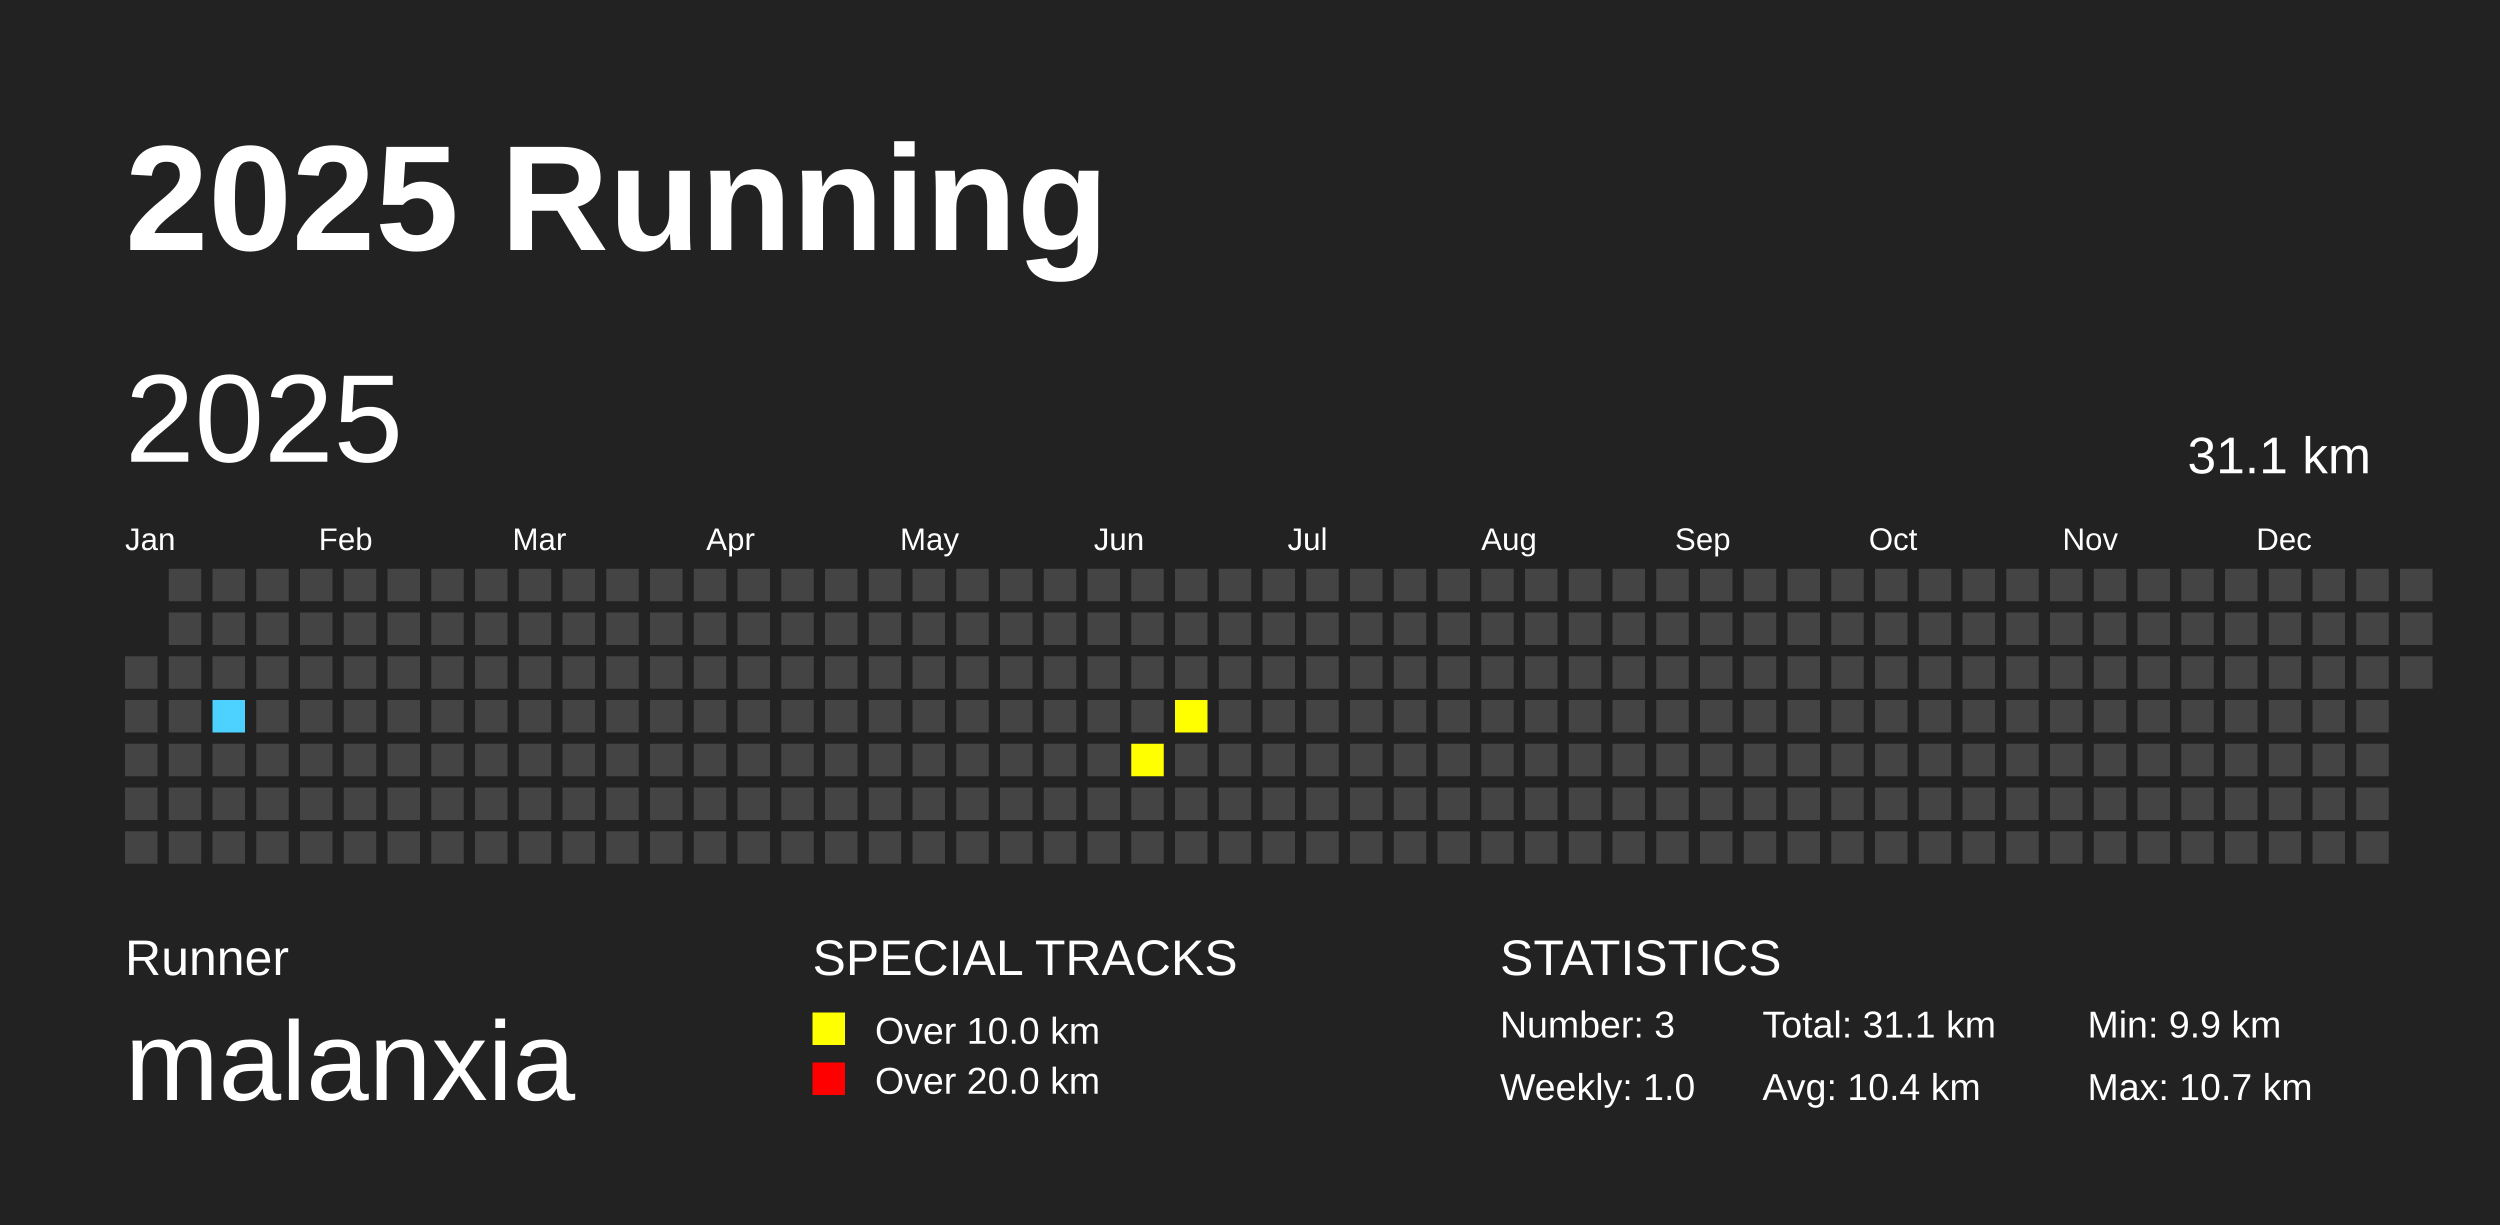
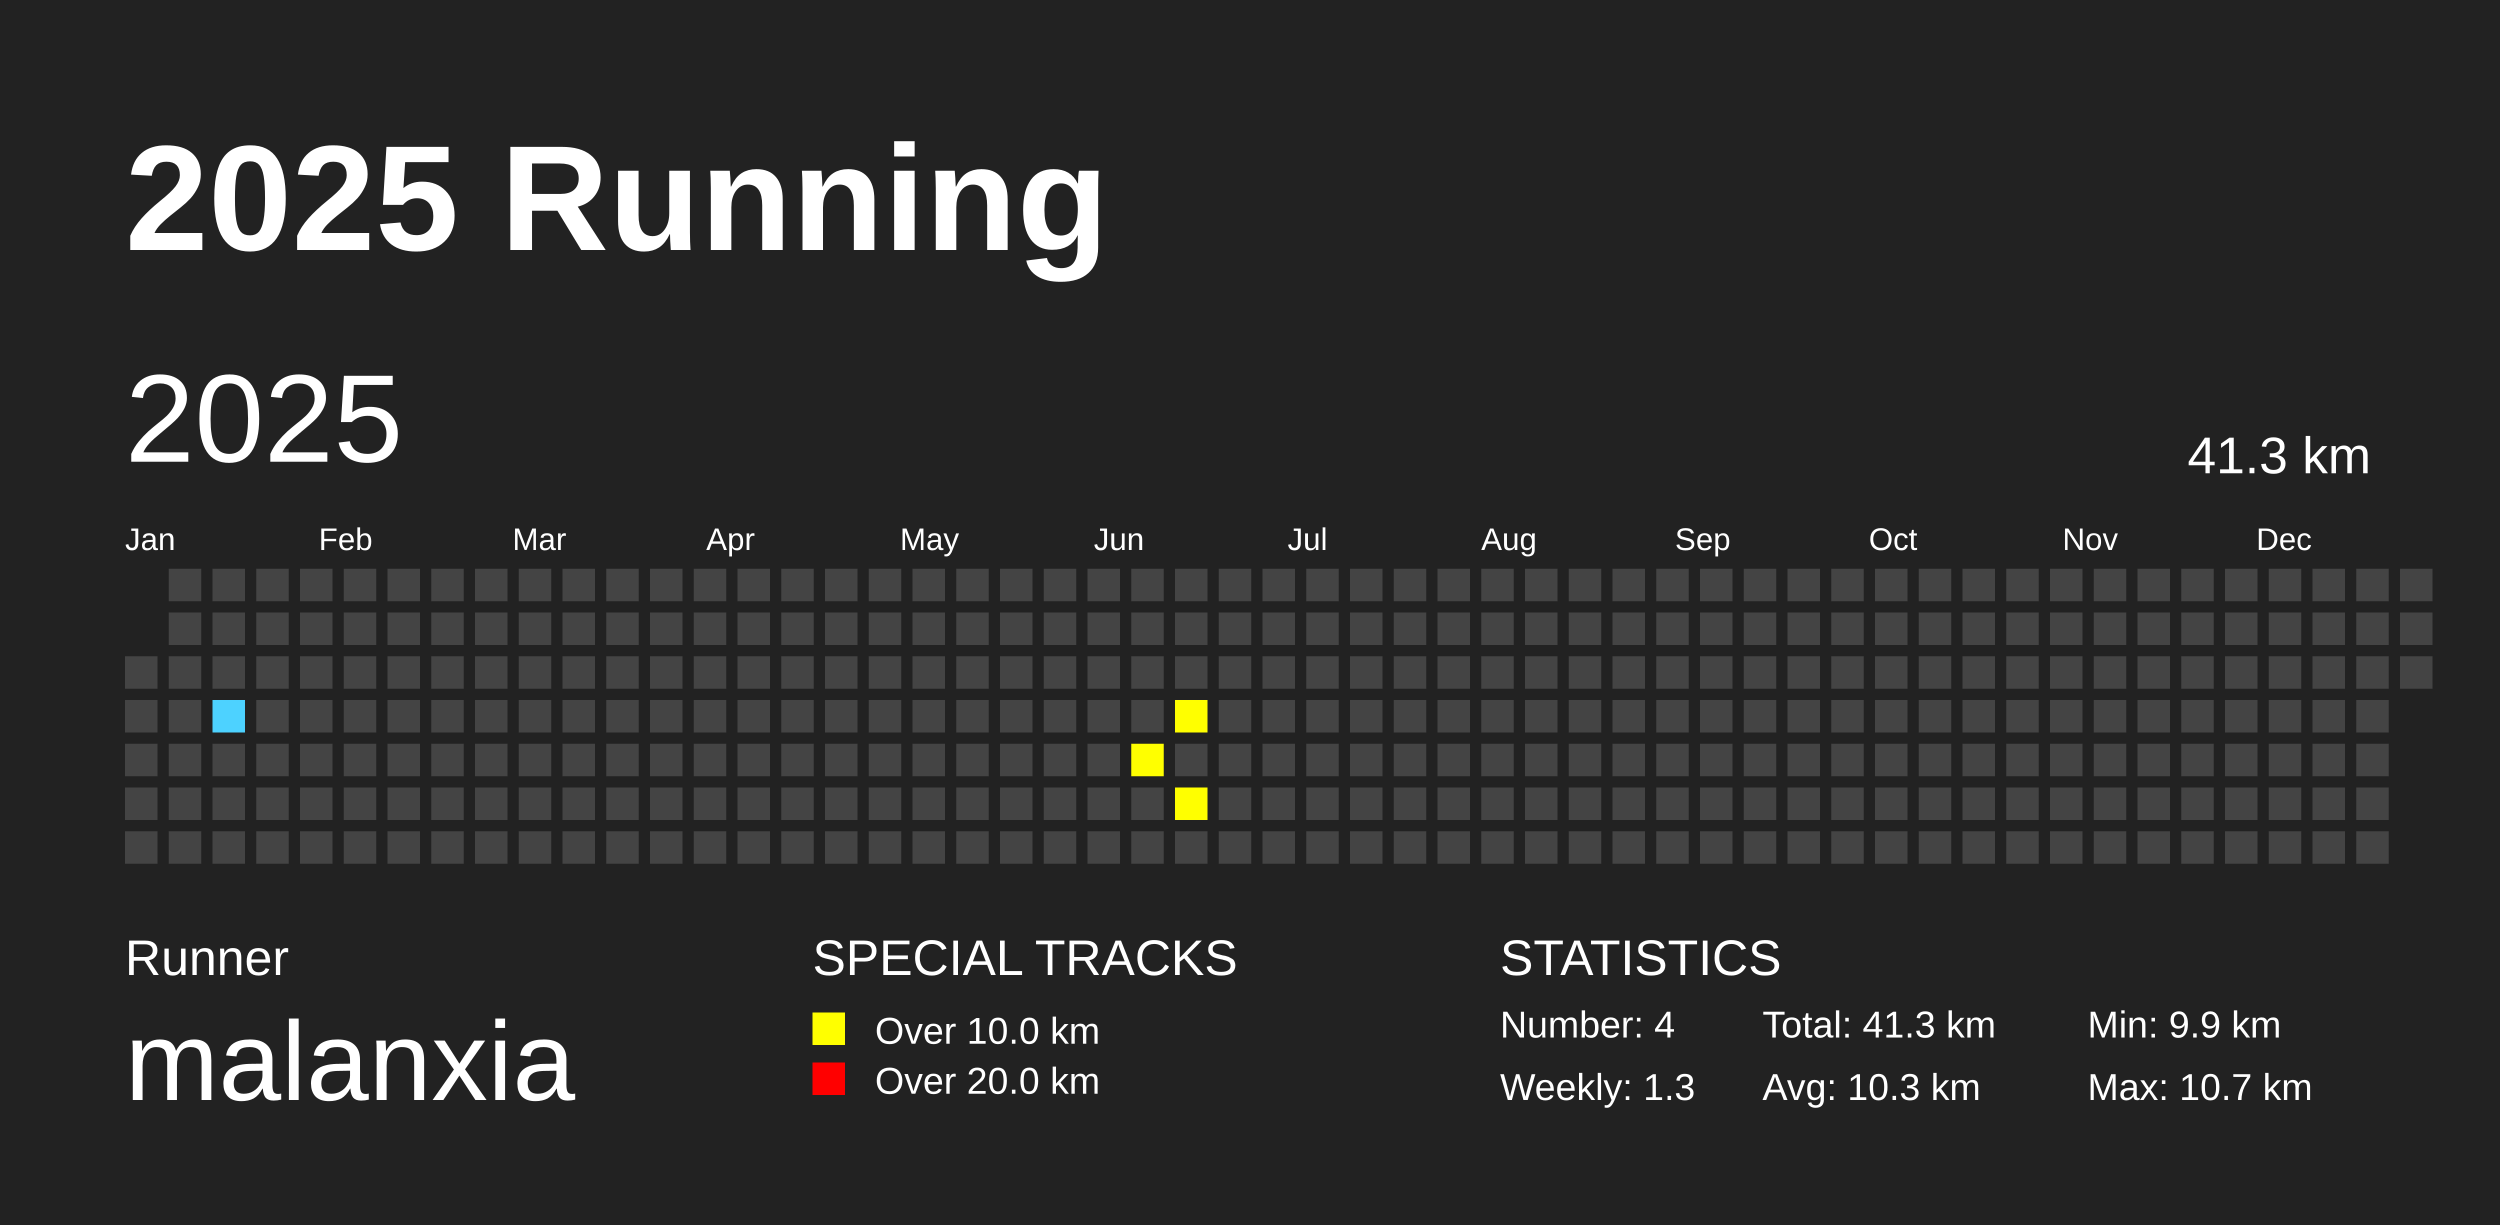
<svg xmlns="http://www.w3.org/2000/svg" baseProfile="full" height="98mm" version="1.1" viewBox="0,0,200,98" width="200mm">
  <defs />
  <rect fill="#222222" height="98" width="200" x="0" y="0" />
  <text fill="#FFFFFF" style="font-size:12px; font-family:Arial; font-weight:bold;" x="10" y="20">2025 Running</text>
  <text fill="#FFFFFF" style="font-size:4px; font-family:Arial" x="10" y="78">Runner</text>
  <text fill="#FFFFFF" style="font-size:9px; font-family:Arial" x="10" y="88">malanxia</text>
  <text fill="#FFFFFF" style="font-size:4px; font-family:Arial" x="65" y="78">SPECIAL TRACKS</text>
  <rect fill="yellow" height="2.6" width="2.6" x="65" y="81" />
  <text fill="#FFFFFF" style="font-size:3px; font-family:Arial" x="70" y="83.5">Over 10.0 km</text>
  <rect fill="red" height="2.6" width="2.6" x="65" y="85" />
  <text fill="#FFFFFF" style="font-size:3px; font-family:Arial" x="70" y="87.5">Over 20.0 km</text>
  <text fill="#FFFFFF" style="font-size:4px; font-family:Arial" x="120" y="78">STATISTICS</text>
-   <text fill="#FFFFFF" style="font-size:3px; font-family:Arial" x="120" y="83">Number: 3</text>
-   <text fill="#FFFFFF" style="font-size:3px; font-family:Arial" x="120" y="88">Weekly: 1.0</text>
-   <text fill="#FFFFFF" style="font-size:3px; font-family:Arial" x="141" y="83">Total: 31.1 km</text>
-   <text fill="#FFFFFF" style="font-size:3px; font-family:Arial" x="141" y="88">Avg: 10.4 km</text>
+   <text fill="#FFFFFF" style="font-size:3px; font-family:Arial" x="120" y="83">Number: 4</text>
+   <text fill="#FFFFFF" style="font-size:3px; font-family:Arial" x="120" y="88">Weekly: 1.3</text>
+   <text fill="#FFFFFF" style="font-size:3px; font-family:Arial" x="141" y="83">Total: 41.3 km</text>
+   <text fill="#FFFFFF" style="font-size:3px; font-family:Arial" x="141" y="88">Avg: 10.3 km</text>
  <text fill="#FFFFFF" style="font-size:3px; font-family:Arial" x="167" y="83">Min: 9.9 km</text>
  <text fill="#FFFFFF" style="font-size:3px; font-family:Arial" x="167" y="88">Max: 10.7 km</text>
  <text dominant-baseline="hanging" fill="#FFFFFF" style="font-size:10.0px; font-family:Arial;" x="10" y="30">2025</text>
-   <text dominant-baseline="hanging" fill="#FFFFFF" style="font-size:4.125px; font-family:Arial;" x="175" y="35">31.1 km</text>
+   <text dominant-baseline="hanging" fill="#FFFFFF" style="font-size:4.125px; font-family:Arial;" x="175" y="35">41.3 km</text>
  <text fill="#FFFFFF" style="font-size:2.5px; font-family:Arial" x="10.0" y="44">Jan</text>
  <text fill="#FFFFFF" style="font-size:2.5px; font-family:Arial" x="25.5" y="44">Feb</text>
  <text fill="#FFFFFF" style="font-size:2.5px; font-family:Arial" x="41.0" y="44">Mar</text>
  <text fill="#FFFFFF" style="font-size:2.5px; font-family:Arial" x="56.5" y="44">Apr</text>
  <text fill="#FFFFFF" style="font-size:2.5px; font-family:Arial" x="72.0" y="44">May</text>
  <text fill="#FFFFFF" style="font-size:2.5px; font-family:Arial" x="87.5" y="44">Jun</text>
  <text fill="#FFFFFF" style="font-size:2.5px; font-family:Arial" x="103.0" y="44">Jul</text>
  <text fill="#FFFFFF" style="font-size:2.5px; font-family:Arial" x="118.5" y="44">Aug</text>
  <text fill="#FFFFFF" style="font-size:2.5px; font-family:Arial" x="134.0" y="44">Sep</text>
  <text fill="#FFFFFF" style="font-size:2.5px; font-family:Arial" x="149.5" y="44">Oct</text>
  <text fill="#FFFFFF" style="font-size:2.5px; font-family:Arial" x="165.0" y="44">Nov</text>
  <text fill="#FFFFFF" style="font-size:2.5px; font-family:Arial" x="180.5" y="44">Dec</text>
  <rect fill="#444444" height="2.6" width="2.6" x="10.0" y="52.5" />
  <rect fill="#444444" height="2.6" width="2.6" x="10.0" y="56.0" />
  <rect fill="#444444" height="2.6" width="2.6" x="10.0" y="59.5" />
  <rect fill="#444444" height="2.6" width="2.6" x="10.0" y="63.0" />
  <rect fill="#444444" height="2.6" width="2.6" x="10.0" y="66.5" />
  <rect fill="#444444" height="2.6" width="2.6" x="13.5" y="45.5" />
  <rect fill="#444444" height="2.6" width="2.6" x="13.5" y="49.0" />
  <rect fill="#444444" height="2.6" width="2.6" x="13.5" y="52.5" />
  <rect fill="#444444" height="2.6" width="2.6" x="13.5" y="56.0" />
  <rect fill="#444444" height="2.6" width="2.6" x="13.5" y="59.5" />
  <rect fill="#444444" height="2.6" width="2.6" x="13.5" y="63.0" />
  <rect fill="#444444" height="2.6" width="2.6" x="13.5" y="66.5" />
  <rect fill="#444444" height="2.6" width="2.6" x="17.0" y="45.5" />
  <rect fill="#444444" height="2.6" width="2.6" x="17.0" y="49.0" />
  <rect fill="#444444" height="2.6" width="2.6" x="17.0" y="52.5" />
  <rect fill="#4DD2FF" height="2.6" width="2.6" x="17.0" y="56.0" />
  <rect fill="#444444" height="2.6" width="2.6" x="17.0" y="59.5" />
  <rect fill="#444444" height="2.6" width="2.6" x="17.0" y="63.0" />
  <rect fill="#444444" height="2.6" width="2.6" x="17.0" y="66.5" />
  <rect fill="#444444" height="2.6" width="2.6" x="20.5" y="45.5" />
  <rect fill="#444444" height="2.6" width="2.6" x="20.5" y="49.0" />
  <rect fill="#444444" height="2.6" width="2.6" x="20.5" y="52.5" />
  <rect fill="#444444" height="2.6" width="2.6" x="20.5" y="56.0" />
  <rect fill="#444444" height="2.6" width="2.6" x="20.5" y="59.5" />
  <rect fill="#444444" height="2.6" width="2.6" x="20.5" y="63.0" />
  <rect fill="#444444" height="2.6" width="2.6" x="20.5" y="66.5" />
  <rect fill="#444444" height="2.6" width="2.6" x="24.0" y="45.5" />
  <rect fill="#444444" height="2.6" width="2.6" x="24.0" y="49.0" />
  <rect fill="#444444" height="2.6" width="2.6" x="24.0" y="52.5" />
  <rect fill="#444444" height="2.6" width="2.6" x="24.0" y="56.0" />
  <rect fill="#444444" height="2.6" width="2.6" x="24.0" y="59.5" />
  <rect fill="#444444" height="2.6" width="2.6" x="24.0" y="63.0" />
  <rect fill="#444444" height="2.6" width="2.6" x="24.0" y="66.5" />
  <rect fill="#444444" height="2.6" width="2.6" x="27.5" y="45.5" />
  <rect fill="#444444" height="2.6" width="2.6" x="27.5" y="49.0" />
  <rect fill="#444444" height="2.6" width="2.6" x="27.5" y="52.5" />
  <rect fill="#444444" height="2.6" width="2.6" x="27.5" y="56.0" />
  <rect fill="#444444" height="2.6" width="2.6" x="27.5" y="59.5" />
  <rect fill="#444444" height="2.6" width="2.6" x="27.5" y="63.0" />
  <rect fill="#444444" height="2.6" width="2.6" x="27.5" y="66.5" />
  <rect fill="#444444" height="2.6" width="2.6" x="31.0" y="45.5" />
  <rect fill="#444444" height="2.6" width="2.6" x="31.0" y="49.0" />
  <rect fill="#444444" height="2.6" width="2.6" x="31.0" y="52.5" />
  <rect fill="#444444" height="2.6" width="2.6" x="31.0" y="56.0" />
  <rect fill="#444444" height="2.6" width="2.6" x="31.0" y="59.5" />
  <rect fill="#444444" height="2.6" width="2.6" x="31.0" y="63.0" />
  <rect fill="#444444" height="2.6" width="2.6" x="31.0" y="66.5" />
  <rect fill="#444444" height="2.6" width="2.6" x="34.5" y="45.5" />
  <rect fill="#444444" height="2.6" width="2.6" x="34.5" y="49.0" />
  <rect fill="#444444" height="2.6" width="2.6" x="34.5" y="52.5" />
  <rect fill="#444444" height="2.6" width="2.6" x="34.5" y="56.0" />
  <rect fill="#444444" height="2.6" width="2.6" x="34.5" y="59.5" />
  <rect fill="#444444" height="2.6" width="2.6" x="34.5" y="63.0" />
  <rect fill="#444444" height="2.6" width="2.6" x="34.5" y="66.5" />
  <rect fill="#444444" height="2.6" width="2.6" x="38.0" y="45.5" />
  <rect fill="#444444" height="2.6" width="2.6" x="38.0" y="49.0" />
  <rect fill="#444444" height="2.6" width="2.6" x="38.0" y="52.5" />
  <rect fill="#444444" height="2.6" width="2.6" x="38.0" y="56.0" />
  <rect fill="#444444" height="2.6" width="2.6" x="38.0" y="59.5" />
  <rect fill="#444444" height="2.6" width="2.6" x="38.0" y="63.0" />
  <rect fill="#444444" height="2.6" width="2.6" x="38.0" y="66.5" />
  <rect fill="#444444" height="2.6" width="2.6" x="41.5" y="45.5" />
  <rect fill="#444444" height="2.6" width="2.6" x="41.5" y="49.0" />
  <rect fill="#444444" height="2.6" width="2.6" x="41.5" y="52.5" />
  <rect fill="#444444" height="2.6" width="2.6" x="41.5" y="56.0" />
  <rect fill="#444444" height="2.6" width="2.6" x="41.5" y="59.5" />
  <rect fill="#444444" height="2.6" width="2.6" x="41.5" y="63.0" />
  <rect fill="#444444" height="2.6" width="2.6" x="41.5" y="66.5" />
  <rect fill="#444444" height="2.6" width="2.6" x="45.0" y="45.5" />
  <rect fill="#444444" height="2.6" width="2.6" x="45.0" y="49.0" />
  <rect fill="#444444" height="2.6" width="2.6" x="45.0" y="52.5" />
  <rect fill="#444444" height="2.6" width="2.6" x="45.0" y="56.0" />
  <rect fill="#444444" height="2.6" width="2.6" x="45.0" y="59.5" />
  <rect fill="#444444" height="2.6" width="2.6" x="45.0" y="63.0" />
  <rect fill="#444444" height="2.6" width="2.6" x="45.0" y="66.5" />
  <rect fill="#444444" height="2.6" width="2.6" x="48.5" y="45.5" />
  <rect fill="#444444" height="2.6" width="2.6" x="48.5" y="49.0" />
  <rect fill="#444444" height="2.6" width="2.6" x="48.5" y="52.5" />
  <rect fill="#444444" height="2.6" width="2.6" x="48.5" y="56.0" />
  <rect fill="#444444" height="2.6" width="2.6" x="48.5" y="59.5" />
  <rect fill="#444444" height="2.6" width="2.6" x="48.5" y="63.0" />
  <rect fill="#444444" height="2.6" width="2.6" x="48.5" y="66.5" />
  <rect fill="#444444" height="2.6" width="2.6" x="52.0" y="45.5" />
  <rect fill="#444444" height="2.6" width="2.6" x="52.0" y="49.0" />
  <rect fill="#444444" height="2.6" width="2.6" x="52.0" y="52.5" />
  <rect fill="#444444" height="2.6" width="2.6" x="52.0" y="56.0" />
  <rect fill="#444444" height="2.6" width="2.6" x="52.0" y="59.5" />
  <rect fill="#444444" height="2.6" width="2.6" x="52.0" y="63.0" />
  <rect fill="#444444" height="2.6" width="2.6" x="52.0" y="66.5" />
  <rect fill="#444444" height="2.6" width="2.6" x="55.5" y="45.5" />
  <rect fill="#444444" height="2.6" width="2.6" x="55.5" y="49.0" />
  <rect fill="#444444" height="2.6" width="2.6" x="55.5" y="52.5" />
  <rect fill="#444444" height="2.6" width="2.6" x="55.5" y="56.0" />
  <rect fill="#444444" height="2.6" width="2.6" x="55.5" y="59.5" />
  <rect fill="#444444" height="2.6" width="2.6" x="55.5" y="63.0" />
  <rect fill="#444444" height="2.6" width="2.6" x="55.5" y="66.5" />
  <rect fill="#444444" height="2.6" width="2.6" x="59.0" y="45.5" />
  <rect fill="#444444" height="2.6" width="2.6" x="59.0" y="49.0" />
  <rect fill="#444444" height="2.6" width="2.6" x="59.0" y="52.5" />
  <rect fill="#444444" height="2.6" width="2.6" x="59.0" y="56.0" />
  <rect fill="#444444" height="2.6" width="2.6" x="59.0" y="59.5" />
  <rect fill="#444444" height="2.6" width="2.6" x="59.0" y="63.0" />
  <rect fill="#444444" height="2.6" width="2.6" x="59.0" y="66.5" />
  <rect fill="#444444" height="2.6" width="2.6" x="62.5" y="45.5" />
  <rect fill="#444444" height="2.6" width="2.6" x="62.5" y="49.0" />
  <rect fill="#444444" height="2.6" width="2.6" x="62.5" y="52.5" />
  <rect fill="#444444" height="2.6" width="2.6" x="62.5" y="56.0" />
  <rect fill="#444444" height="2.6" width="2.6" x="62.5" y="59.5" />
  <rect fill="#444444" height="2.6" width="2.6" x="62.5" y="63.0" />
  <rect fill="#444444" height="2.6" width="2.6" x="62.5" y="66.5" />
  <rect fill="#444444" height="2.6" width="2.6" x="66.0" y="45.5" />
  <rect fill="#444444" height="2.6" width="2.6" x="66.0" y="49.0" />
  <rect fill="#444444" height="2.6" width="2.6" x="66.0" y="52.5" />
  <rect fill="#444444" height="2.6" width="2.6" x="66.0" y="56.0" />
  <rect fill="#444444" height="2.6" width="2.6" x="66.0" y="59.5" />
  <rect fill="#444444" height="2.6" width="2.6" x="66.0" y="63.0" />
  <rect fill="#444444" height="2.6" width="2.6" x="66.0" y="66.5" />
  <rect fill="#444444" height="2.6" width="2.6" x="69.5" y="45.5" />
  <rect fill="#444444" height="2.6" width="2.6" x="69.5" y="49.0" />
  <rect fill="#444444" height="2.6" width="2.6" x="69.5" y="52.5" />
  <rect fill="#444444" height="2.6" width="2.6" x="69.5" y="56.0" />
  <rect fill="#444444" height="2.6" width="2.6" x="69.5" y="59.5" />
  <rect fill="#444444" height="2.6" width="2.6" x="69.5" y="63.0" />
  <rect fill="#444444" height="2.6" width="2.6" x="69.5" y="66.5" />
  <rect fill="#444444" height="2.6" width="2.6" x="73.0" y="45.5" />
  <rect fill="#444444" height="2.6" width="2.6" x="73.0" y="49.0" />
  <rect fill="#444444" height="2.6" width="2.6" x="73.0" y="52.5" />
  <rect fill="#444444" height="2.6" width="2.6" x="73.0" y="56.0" />
  <rect fill="#444444" height="2.6" width="2.6" x="73.0" y="59.5" />
  <rect fill="#444444" height="2.6" width="2.6" x="73.0" y="63.0" />
  <rect fill="#444444" height="2.6" width="2.6" x="73.0" y="66.5" />
  <rect fill="#444444" height="2.6" width="2.6" x="76.5" y="45.5" />
  <rect fill="#444444" height="2.6" width="2.6" x="76.5" y="49.0" />
  <rect fill="#444444" height="2.6" width="2.6" x="76.5" y="52.5" />
  <rect fill="#444444" height="2.6" width="2.6" x="76.5" y="56.0" />
  <rect fill="#444444" height="2.6" width="2.6" x="76.5" y="59.5" />
  <rect fill="#444444" height="2.6" width="2.6" x="76.5" y="63.0" />
  <rect fill="#444444" height="2.6" width="2.6" x="76.5" y="66.5" />
  <rect fill="#444444" height="2.6" width="2.6" x="80.0" y="45.5" />
  <rect fill="#444444" height="2.6" width="2.6" x="80.0" y="49.0" />
  <rect fill="#444444" height="2.6" width="2.6" x="80.0" y="52.5" />
  <rect fill="#444444" height="2.6" width="2.6" x="80.0" y="56.0" />
  <rect fill="#444444" height="2.6" width="2.6" x="80.0" y="59.5" />
  <rect fill="#444444" height="2.6" width="2.6" x="80.0" y="63.0" />
  <rect fill="#444444" height="2.6" width="2.6" x="80.0" y="66.5" />
  <rect fill="#444444" height="2.6" width="2.6" x="83.5" y="45.5" />
  <rect fill="#444444" height="2.6" width="2.6" x="83.5" y="49.0" />
  <rect fill="#444444" height="2.6" width="2.6" x="83.5" y="52.5" />
  <rect fill="#444444" height="2.6" width="2.6" x="83.5" y="56.0" />
  <rect fill="#444444" height="2.6" width="2.6" x="83.5" y="59.5" />
  <rect fill="#444444" height="2.6" width="2.6" x="83.5" y="63.0" />
  <rect fill="#444444" height="2.6" width="2.6" x="83.5" y="66.5" />
  <rect fill="#444444" height="2.6" width="2.6" x="87.0" y="45.5" />
  <rect fill="#444444" height="2.6" width="2.6" x="87.0" y="49.0" />
  <rect fill="#444444" height="2.6" width="2.6" x="87.0" y="52.5" />
  <rect fill="#444444" height="2.6" width="2.6" x="87.0" y="56.0" />
  <rect fill="#444444" height="2.6" width="2.6" x="87.0" y="59.5" />
  <rect fill="#444444" height="2.6" width="2.6" x="87.0" y="63.0" />
  <rect fill="#444444" height="2.6" width="2.6" x="87.0" y="66.5" />
  <rect fill="#444444" height="2.6" width="2.6" x="90.5" y="45.5" />
  <rect fill="#444444" height="2.6" width="2.6" x="90.5" y="49.0" />
  <rect fill="#444444" height="2.6" width="2.6" x="90.5" y="52.5" />
  <rect fill="#444444" height="2.6" width="2.6" x="90.5" y="56.0" />
  <rect fill="yellow" height="2.6" width="2.6" x="90.5" y="59.5" />
  <rect fill="#444444" height="2.6" width="2.6" x="90.5" y="63.0" />
  <rect fill="#444444" height="2.6" width="2.6" x="90.5" y="66.5" />
  <rect fill="#444444" height="2.6" width="2.6" x="94.0" y="45.5" />
  <rect fill="#444444" height="2.6" width="2.6" x="94.0" y="49.0" />
  <rect fill="#444444" height="2.6" width="2.6" x="94.0" y="52.5" />
  <rect fill="yellow" height="2.6" width="2.6" x="94.0" y="56.0" />
  <rect fill="#444444" height="2.6" width="2.6" x="94.0" y="59.5" />
-   <rect fill="#444444" height="2.6" width="2.6" x="94.0" y="63.0" />
+   <rect fill="yellow" height="2.6" width="2.6" x="94.0" y="63.0" />
  <rect fill="#444444" height="2.6" width="2.6" x="94.0" y="66.5" />
  <rect fill="#444444" height="2.6" width="2.6" x="97.5" y="45.5" />
  <rect fill="#444444" height="2.6" width="2.6" x="97.5" y="49.0" />
  <rect fill="#444444" height="2.6" width="2.6" x="97.5" y="52.5" />
  <rect fill="#444444" height="2.6" width="2.6" x="97.5" y="56.0" />
  <rect fill="#444444" height="2.6" width="2.6" x="97.5" y="59.5" />
  <rect fill="#444444" height="2.6" width="2.6" x="97.5" y="63.0" />
  <rect fill="#444444" height="2.6" width="2.6" x="97.5" y="66.5" />
  <rect fill="#444444" height="2.6" width="2.6" x="101.0" y="45.5" />
  <rect fill="#444444" height="2.6" width="2.6" x="101.0" y="49.0" />
  <rect fill="#444444" height="2.6" width="2.6" x="101.0" y="52.5" />
  <rect fill="#444444" height="2.6" width="2.6" x="101.0" y="56.0" />
  <rect fill="#444444" height="2.6" width="2.6" x="101.0" y="59.5" />
  <rect fill="#444444" height="2.6" width="2.6" x="101.0" y="63.0" />
  <rect fill="#444444" height="2.6" width="2.6" x="101.0" y="66.5" />
  <rect fill="#444444" height="2.6" width="2.6" x="104.5" y="45.5" />
  <rect fill="#444444" height="2.6" width="2.6" x="104.5" y="49.0" />
  <rect fill="#444444" height="2.6" width="2.6" x="104.5" y="52.5" />
  <rect fill="#444444" height="2.6" width="2.6" x="104.5" y="56.0" />
  <rect fill="#444444" height="2.6" width="2.6" x="104.5" y="59.5" />
  <rect fill="#444444" height="2.6" width="2.6" x="104.5" y="63.0" />
  <rect fill="#444444" height="2.6" width="2.6" x="104.5" y="66.5" />
  <rect fill="#444444" height="2.6" width="2.6" x="108.0" y="45.5" />
  <rect fill="#444444" height="2.6" width="2.6" x="108.0" y="49.0" />
  <rect fill="#444444" height="2.6" width="2.6" x="108.0" y="52.5" />
  <rect fill="#444444" height="2.6" width="2.6" x="108.0" y="56.0" />
  <rect fill="#444444" height="2.6" width="2.6" x="108.0" y="59.5" />
  <rect fill="#444444" height="2.6" width="2.6" x="108.0" y="63.0" />
  <rect fill="#444444" height="2.6" width="2.6" x="108.0" y="66.5" />
  <rect fill="#444444" height="2.6" width="2.6" x="111.5" y="45.5" />
  <rect fill="#444444" height="2.6" width="2.6" x="111.5" y="49.0" />
  <rect fill="#444444" height="2.6" width="2.6" x="111.5" y="52.5" />
  <rect fill="#444444" height="2.6" width="2.6" x="111.5" y="56.0" />
  <rect fill="#444444" height="2.6" width="2.6" x="111.5" y="59.5" />
  <rect fill="#444444" height="2.6" width="2.6" x="111.5" y="63.0" />
  <rect fill="#444444" height="2.6" width="2.6" x="111.5" y="66.5" />
  <rect fill="#444444" height="2.6" width="2.6" x="115.0" y="45.5" />
  <rect fill="#444444" height="2.6" width="2.6" x="115.0" y="49.0" />
  <rect fill="#444444" height="2.6" width="2.6" x="115.0" y="52.5" />
  <rect fill="#444444" height="2.6" width="2.6" x="115.0" y="56.0" />
  <rect fill="#444444" height="2.6" width="2.6" x="115.0" y="59.5" />
  <rect fill="#444444" height="2.6" width="2.6" x="115.0" y="63.0" />
  <rect fill="#444444" height="2.6" width="2.6" x="115.0" y="66.5" />
  <rect fill="#444444" height="2.6" width="2.6" x="118.5" y="45.5" />
  <rect fill="#444444" height="2.6" width="2.6" x="118.5" y="49.0" />
  <rect fill="#444444" height="2.6" width="2.6" x="118.5" y="52.5" />
  <rect fill="#444444" height="2.6" width="2.6" x="118.5" y="56.0" />
  <rect fill="#444444" height="2.6" width="2.6" x="118.5" y="59.5" />
  <rect fill="#444444" height="2.6" width="2.6" x="118.5" y="63.0" />
  <rect fill="#444444" height="2.6" width="2.6" x="118.5" y="66.5" />
  <rect fill="#444444" height="2.6" width="2.6" x="122.0" y="45.5" />
  <rect fill="#444444" height="2.6" width="2.6" x="122.0" y="49.0" />
  <rect fill="#444444" height="2.6" width="2.6" x="122.0" y="52.5" />
  <rect fill="#444444" height="2.6" width="2.6" x="122.0" y="56.0" />
  <rect fill="#444444" height="2.6" width="2.6" x="122.0" y="59.5" />
  <rect fill="#444444" height="2.6" width="2.6" x="122.0" y="63.0" />
  <rect fill="#444444" height="2.6" width="2.6" x="122.0" y="66.5" />
  <rect fill="#444444" height="2.6" width="2.6" x="125.5" y="45.5" />
  <rect fill="#444444" height="2.6" width="2.6" x="125.5" y="49.0" />
  <rect fill="#444444" height="2.6" width="2.6" x="125.5" y="52.5" />
  <rect fill="#444444" height="2.6" width="2.6" x="125.5" y="56.0" />
  <rect fill="#444444" height="2.6" width="2.6" x="125.5" y="59.5" />
  <rect fill="#444444" height="2.6" width="2.6" x="125.5" y="63.0" />
  <rect fill="#444444" height="2.6" width="2.6" x="125.5" y="66.5" />
  <rect fill="#444444" height="2.6" width="2.6" x="129.0" y="45.5" />
  <rect fill="#444444" height="2.6" width="2.6" x="129.0" y="49.0" />
  <rect fill="#444444" height="2.6" width="2.6" x="129.0" y="52.5" />
  <rect fill="#444444" height="2.6" width="2.6" x="129.0" y="56.0" />
  <rect fill="#444444" height="2.6" width="2.6" x="129.0" y="59.5" />
  <rect fill="#444444" height="2.6" width="2.6" x="129.0" y="63.0" />
  <rect fill="#444444" height="2.6" width="2.6" x="129.0" y="66.5" />
  <rect fill="#444444" height="2.6" width="2.6" x="132.5" y="45.5" />
  <rect fill="#444444" height="2.6" width="2.6" x="132.5" y="49.0" />
  <rect fill="#444444" height="2.6" width="2.6" x="132.5" y="52.5" />
  <rect fill="#444444" height="2.6" width="2.6" x="132.5" y="56.0" />
  <rect fill="#444444" height="2.6" width="2.6" x="132.5" y="59.5" />
  <rect fill="#444444" height="2.6" width="2.6" x="132.5" y="63.0" />
  <rect fill="#444444" height="2.6" width="2.6" x="132.5" y="66.5" />
  <rect fill="#444444" height="2.6" width="2.6" x="136.0" y="45.5" />
  <rect fill="#444444" height="2.6" width="2.6" x="136.0" y="49.0" />
  <rect fill="#444444" height="2.6" width="2.6" x="136.0" y="52.5" />
  <rect fill="#444444" height="2.6" width="2.6" x="136.0" y="56.0" />
  <rect fill="#444444" height="2.6" width="2.6" x="136.0" y="59.5" />
  <rect fill="#444444" height="2.6" width="2.6" x="136.0" y="63.0" />
  <rect fill="#444444" height="2.6" width="2.6" x="136.0" y="66.5" />
  <rect fill="#444444" height="2.6" width="2.6" x="139.5" y="45.5" />
  <rect fill="#444444" height="2.6" width="2.6" x="139.5" y="49.0" />
  <rect fill="#444444" height="2.6" width="2.6" x="139.5" y="52.5" />
  <rect fill="#444444" height="2.6" width="2.6" x="139.5" y="56.0" />
  <rect fill="#444444" height="2.6" width="2.6" x="139.5" y="59.5" />
  <rect fill="#444444" height="2.6" width="2.6" x="139.5" y="63.0" />
  <rect fill="#444444" height="2.6" width="2.6" x="139.5" y="66.5" />
  <rect fill="#444444" height="2.6" width="2.6" x="143.0" y="45.5" />
  <rect fill="#444444" height="2.6" width="2.6" x="143.0" y="49.0" />
  <rect fill="#444444" height="2.6" width="2.6" x="143.0" y="52.5" />
  <rect fill="#444444" height="2.6" width="2.6" x="143.0" y="56.0" />
  <rect fill="#444444" height="2.6" width="2.6" x="143.0" y="59.5" />
  <rect fill="#444444" height="2.6" width="2.6" x="143.0" y="63.0" />
  <rect fill="#444444" height="2.6" width="2.6" x="143.0" y="66.5" />
  <rect fill="#444444" height="2.6" width="2.6" x="146.5" y="45.5" />
  <rect fill="#444444" height="2.6" width="2.6" x="146.5" y="49.0" />
  <rect fill="#444444" height="2.6" width="2.6" x="146.5" y="52.5" />
  <rect fill="#444444" height="2.6" width="2.6" x="146.5" y="56.0" />
  <rect fill="#444444" height="2.6" width="2.6" x="146.5" y="59.5" />
  <rect fill="#444444" height="2.6" width="2.6" x="146.5" y="63.0" />
  <rect fill="#444444" height="2.6" width="2.6" x="146.5" y="66.5" />
  <rect fill="#444444" height="2.6" width="2.6" x="150.0" y="45.5" />
  <rect fill="#444444" height="2.6" width="2.6" x="150.0" y="49.0" />
  <rect fill="#444444" height="2.6" width="2.6" x="150.0" y="52.5" />
  <rect fill="#444444" height="2.6" width="2.6" x="150.0" y="56.0" />
  <rect fill="#444444" height="2.6" width="2.6" x="150.0" y="59.5" />
  <rect fill="#444444" height="2.6" width="2.6" x="150.0" y="63.0" />
  <rect fill="#444444" height="2.6" width="2.6" x="150.0" y="66.5" />
  <rect fill="#444444" height="2.6" width="2.6" x="153.5" y="45.5" />
  <rect fill="#444444" height="2.6" width="2.6" x="153.5" y="49.0" />
  <rect fill="#444444" height="2.6" width="2.6" x="153.5" y="52.5" />
  <rect fill="#444444" height="2.6" width="2.6" x="153.5" y="56.0" />
  <rect fill="#444444" height="2.6" width="2.6" x="153.5" y="59.5" />
  <rect fill="#444444" height="2.6" width="2.6" x="153.5" y="63.0" />
  <rect fill="#444444" height="2.6" width="2.6" x="153.5" y="66.5" />
  <rect fill="#444444" height="2.6" width="2.6" x="157.0" y="45.5" />
  <rect fill="#444444" height="2.6" width="2.6" x="157.0" y="49.0" />
  <rect fill="#444444" height="2.6" width="2.6" x="157.0" y="52.5" />
  <rect fill="#444444" height="2.6" width="2.6" x="157.0" y="56.0" />
  <rect fill="#444444" height="2.6" width="2.6" x="157.0" y="59.5" />
  <rect fill="#444444" height="2.6" width="2.6" x="157.0" y="63.0" />
  <rect fill="#444444" height="2.6" width="2.6" x="157.0" y="66.5" />
  <rect fill="#444444" height="2.6" width="2.6" x="160.5" y="45.5" />
  <rect fill="#444444" height="2.6" width="2.6" x="160.5" y="49.0" />
  <rect fill="#444444" height="2.6" width="2.6" x="160.5" y="52.5" />
  <rect fill="#444444" height="2.6" width="2.6" x="160.5" y="56.0" />
  <rect fill="#444444" height="2.6" width="2.6" x="160.5" y="59.5" />
  <rect fill="#444444" height="2.6" width="2.6" x="160.5" y="63.0" />
  <rect fill="#444444" height="2.6" width="2.6" x="160.5" y="66.5" />
  <rect fill="#444444" height="2.6" width="2.6" x="164.0" y="45.5" />
  <rect fill="#444444" height="2.6" width="2.6" x="164.0" y="49.0" />
  <rect fill="#444444" height="2.6" width="2.6" x="164.0" y="52.5" />
  <rect fill="#444444" height="2.6" width="2.6" x="164.0" y="56.0" />
  <rect fill="#444444" height="2.6" width="2.6" x="164.0" y="59.5" />
  <rect fill="#444444" height="2.6" width="2.6" x="164.0" y="63.0" />
  <rect fill="#444444" height="2.6" width="2.6" x="164.0" y="66.5" />
  <rect fill="#444444" height="2.6" width="2.6" x="167.5" y="45.5" />
  <rect fill="#444444" height="2.6" width="2.6" x="167.5" y="49.0" />
  <rect fill="#444444" height="2.6" width="2.6" x="167.5" y="52.5" />
  <rect fill="#444444" height="2.6" width="2.6" x="167.5" y="56.0" />
  <rect fill="#444444" height="2.6" width="2.6" x="167.5" y="59.5" />
  <rect fill="#444444" height="2.6" width="2.6" x="167.5" y="63.0" />
  <rect fill="#444444" height="2.6" width="2.6" x="167.5" y="66.5" />
  <rect fill="#444444" height="2.6" width="2.6" x="171.0" y="45.5" />
  <rect fill="#444444" height="2.6" width="2.6" x="171.0" y="49.0" />
  <rect fill="#444444" height="2.6" width="2.6" x="171.0" y="52.5" />
  <rect fill="#444444" height="2.6" width="2.6" x="171.0" y="56.0" />
  <rect fill="#444444" height="2.6" width="2.6" x="171.0" y="59.5" />
  <rect fill="#444444" height="2.6" width="2.6" x="171.0" y="63.0" />
  <rect fill="#444444" height="2.6" width="2.6" x="171.0" y="66.5" />
  <rect fill="#444444" height="2.6" width="2.6" x="174.5" y="45.5" />
  <rect fill="#444444" height="2.6" width="2.6" x="174.5" y="49.0" />
  <rect fill="#444444" height="2.6" width="2.6" x="174.5" y="52.5" />
  <rect fill="#444444" height="2.6" width="2.6" x="174.5" y="56.0" />
  <rect fill="#444444" height="2.6" width="2.6" x="174.5" y="59.5" />
  <rect fill="#444444" height="2.6" width="2.6" x="174.5" y="63.0" />
  <rect fill="#444444" height="2.6" width="2.6" x="174.5" y="66.5" />
  <rect fill="#444444" height="2.6" width="2.6" x="178.0" y="45.5" />
  <rect fill="#444444" height="2.6" width="2.6" x="178.0" y="49.0" />
  <rect fill="#444444" height="2.6" width="2.6" x="178.0" y="52.5" />
  <rect fill="#444444" height="2.6" width="2.6" x="178.0" y="56.0" />
  <rect fill="#444444" height="2.6" width="2.6" x="178.0" y="59.5" />
  <rect fill="#444444" height="2.6" width="2.6" x="178.0" y="63.0" />
  <rect fill="#444444" height="2.6" width="2.6" x="178.0" y="66.5" />
  <rect fill="#444444" height="2.6" width="2.6" x="181.5" y="45.5" />
  <rect fill="#444444" height="2.6" width="2.6" x="181.5" y="49.0" />
  <rect fill="#444444" height="2.6" width="2.6" x="181.5" y="52.5" />
  <rect fill="#444444" height="2.6" width="2.6" x="181.5" y="56.0" />
  <rect fill="#444444" height="2.6" width="2.6" x="181.5" y="59.5" />
  <rect fill="#444444" height="2.6" width="2.6" x="181.5" y="63.0" />
  <rect fill="#444444" height="2.6" width="2.6" x="181.5" y="66.5" />
  <rect fill="#444444" height="2.6" width="2.6" x="185.0" y="45.5" />
  <rect fill="#444444" height="2.6" width="2.6" x="185.0" y="49.0" />
  <rect fill="#444444" height="2.6" width="2.6" x="185.0" y="52.5" />
  <rect fill="#444444" height="2.6" width="2.6" x="185.0" y="56.0" />
  <rect fill="#444444" height="2.6" width="2.6" x="185.0" y="59.5" />
  <rect fill="#444444" height="2.6" width="2.6" x="185.0" y="63.0" />
  <rect fill="#444444" height="2.6" width="2.6" x="185.0" y="66.5" />
  <rect fill="#444444" height="2.6" width="2.6" x="188.5" y="45.5" />
  <rect fill="#444444" height="2.6" width="2.6" x="188.5" y="49.0" />
  <rect fill="#444444" height="2.6" width="2.6" x="188.5" y="52.5" />
  <rect fill="#444444" height="2.6" width="2.6" x="188.5" y="56.0" />
  <rect fill="#444444" height="2.6" width="2.6" x="188.5" y="59.5" />
  <rect fill="#444444" height="2.6" width="2.6" x="188.5" y="63.0" />
  <rect fill="#444444" height="2.6" width="2.6" x="188.5" y="66.5" />
  <rect fill="#444444" height="2.6" width="2.6" x="192.0" y="45.5" />
  <rect fill="#444444" height="2.6" width="2.6" x="192.0" y="49.0" />
  <rect fill="#444444" height="2.6" width="2.6" x="192.0" y="52.5" />
</svg>
